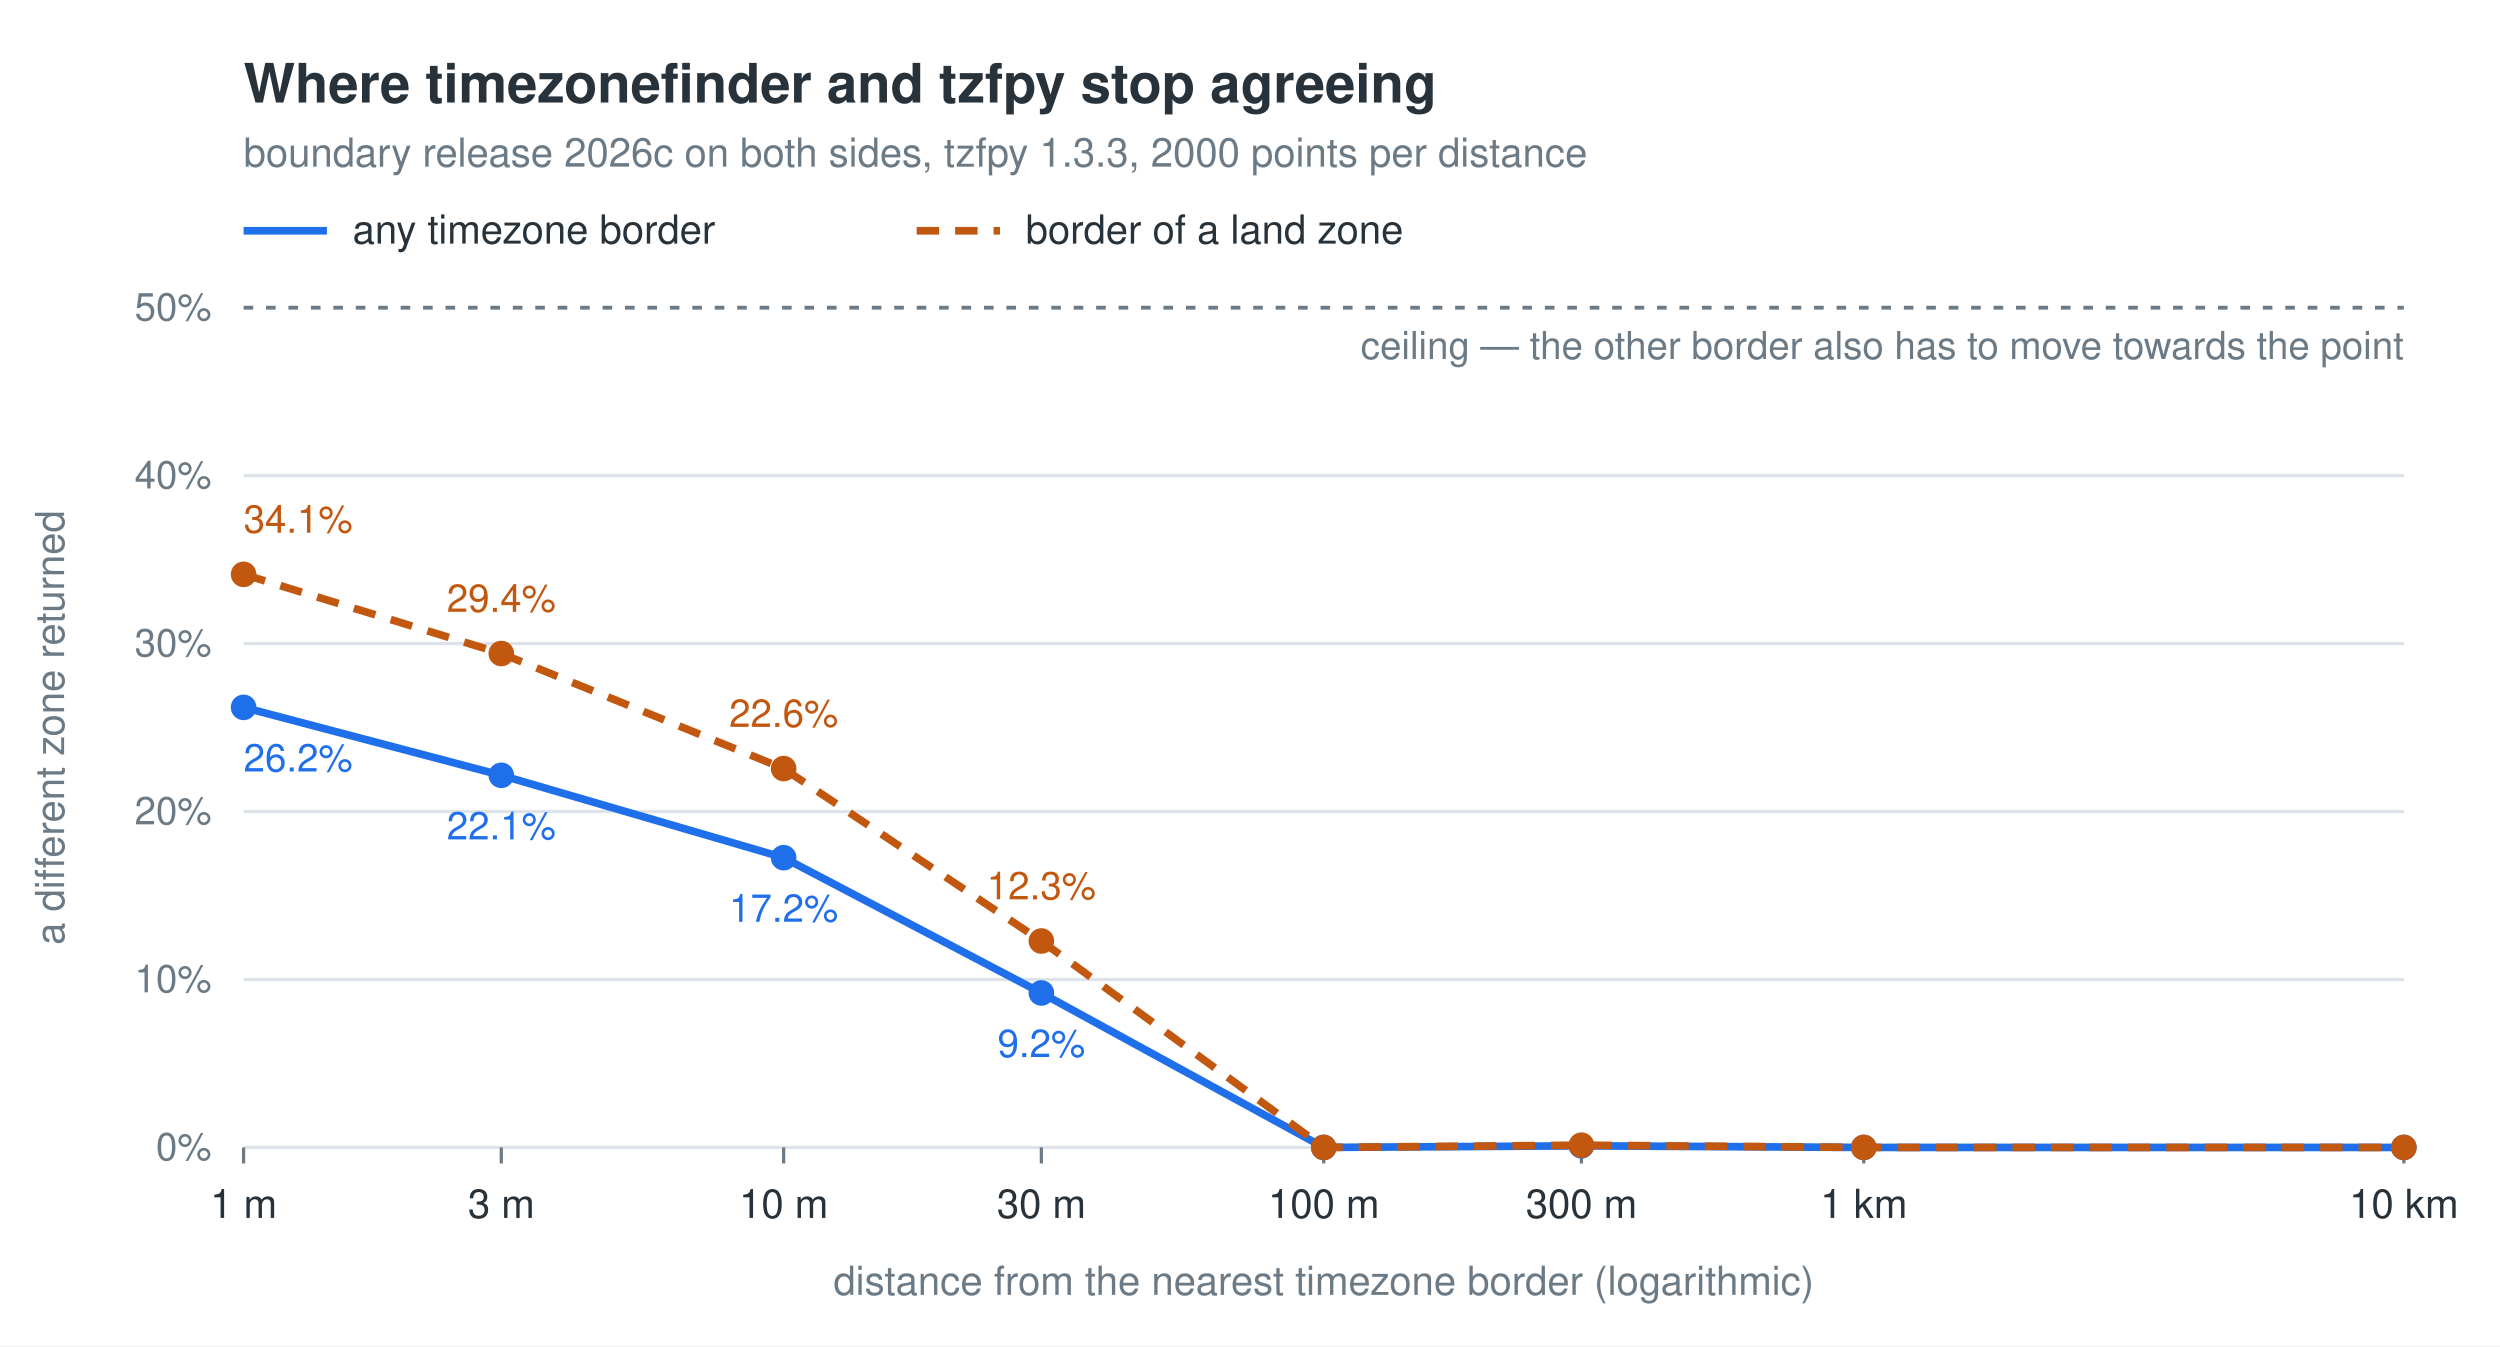
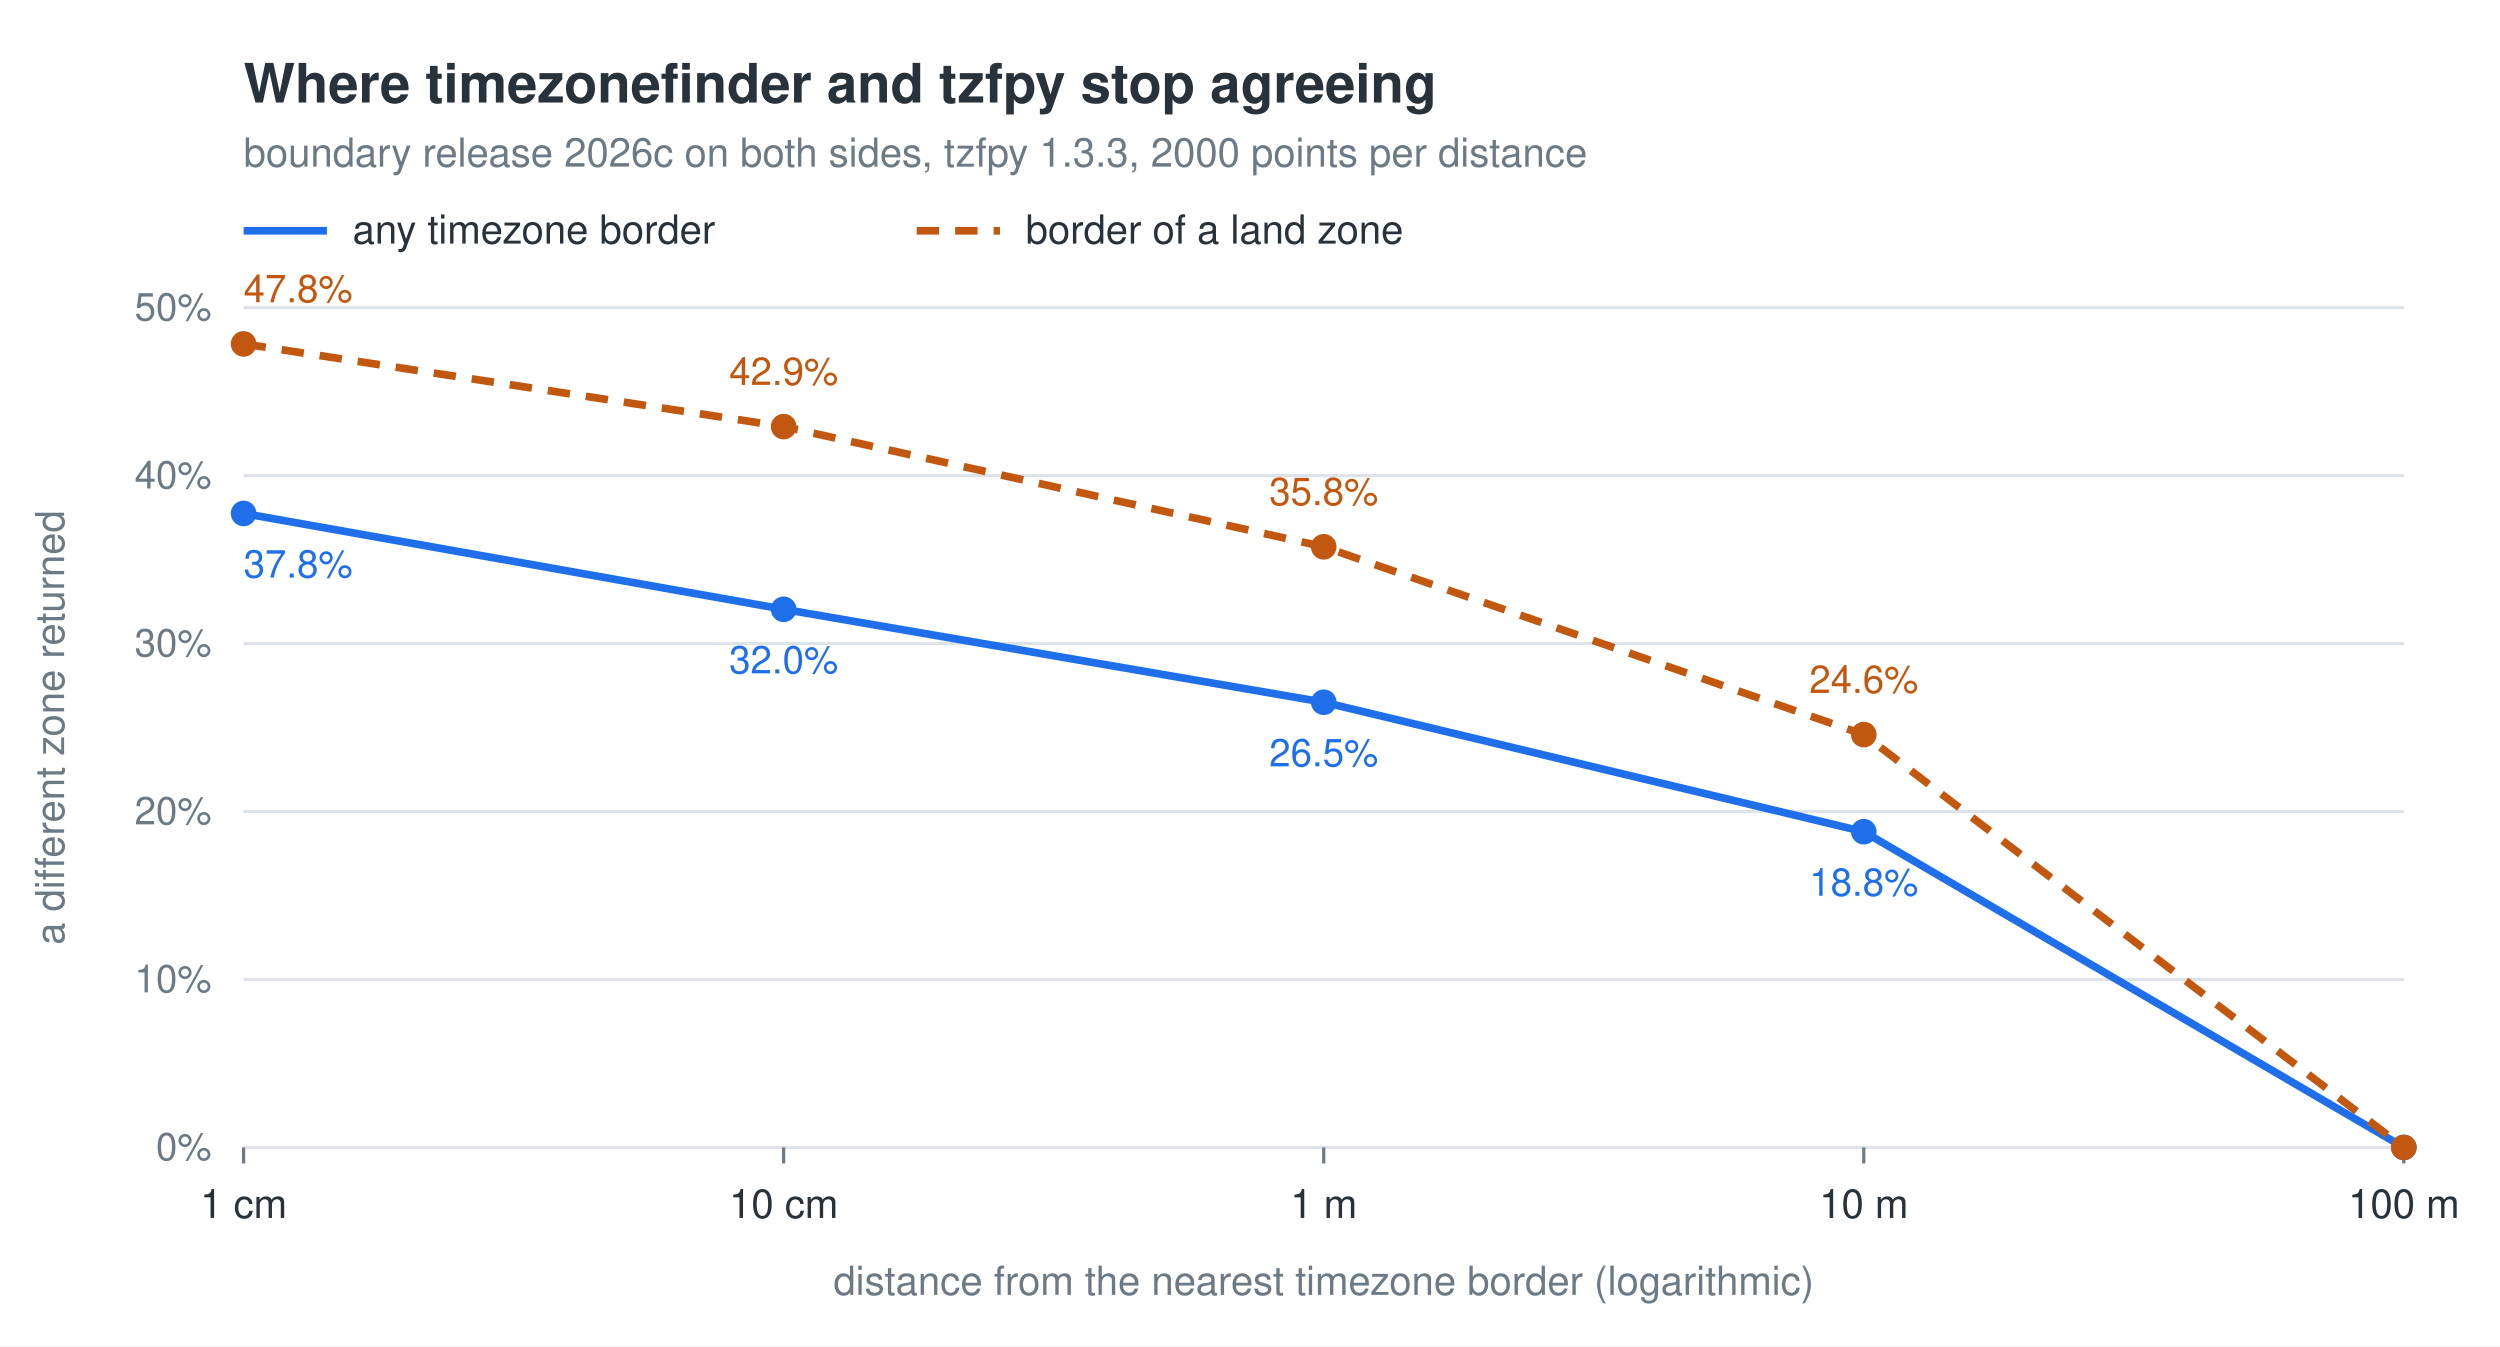
<svg xmlns="http://www.w3.org/2000/svg" viewBox="0 0 780 420" width="780" height="420" font-family="Helvetica, Arial, sans-serif" role="img" aria-label="How often timezonefinder and tzfpy return a different zone, against distance from the nearest timezone border">
  <rect width="780" height="420" fill="#ffffff" />
  <text x="76" y="32" font-size="17" font-weight="600" fill="#28323a">Where timezonefinder and tzfpy stop agreeing</text>
  <text x="76" y="52" font-size="12.5" fill="#6b7a85">boundary release 2026c on both sides, tzfpy 1.3.3, 2000 points per distance</text>
  <line x1="76" y1="72" x2="102" y2="72" stroke="#1f6feb" stroke-width="2.4" />
  <text x="110" y="76" font-size="12.5" fill="#28323a">any timezone border</text>
  <line x1="286" y1="72" x2="312" y2="72" stroke="#c2570f" stroke-width="2.4" stroke-dasharray="7 5" />
  <text x="320" y="76" font-size="12.5" fill="#28323a">border of a land zone</text>
  <line x1="76" y1="358.0" x2="750" y2="358.0" stroke="#dde3e8" stroke-width="1" />
  <text x="66" y="362.0" font-size="12" text-anchor="end" fill="#6b7a85">0%</text>
  <line x1="76" y1="305.6" x2="750" y2="305.6" stroke="#dde3e8" stroke-width="1" />
  <text x="66" y="309.6" font-size="12" text-anchor="end" fill="#6b7a85">10%</text>
  <line x1="76" y1="253.2" x2="750" y2="253.2" stroke="#dde3e8" stroke-width="1" />
  <text x="66" y="257.2" font-size="12" text-anchor="end" fill="#6b7a85">20%</text>
  <line x1="76" y1="200.8" x2="750" y2="200.8" stroke="#dde3e8" stroke-width="1" />
  <text x="66" y="204.8" font-size="12" text-anchor="end" fill="#6b7a85">30%</text>
  <line x1="76" y1="148.4" x2="750" y2="148.4" stroke="#dde3e8" stroke-width="1" />
  <text x="66" y="152.4" font-size="12" text-anchor="end" fill="#6b7a85">40%</text>
-   <line x1="76" y1="96.0" x2="750" y2="96.0" stroke="#6b7a85" stroke-width="1.2" stroke-dasharray="3 4" />
+   <line x1="76" y1="96.0" x2="750" y2="96.0" stroke="#dde3e8" stroke-width="1" />
  <text x="66" y="100.0" font-size="12" text-anchor="end" fill="#6b7a85">50%</text>
-   <text x="750" y="112.0" font-size="12" text-anchor="end" fill="#6b7a85">ceiling — the other border also has to move towards the point</text>
  <line x1="76.0" y1="358.0" x2="76.0" y2="363.0" stroke="#6b7a85" stroke-width="1" />
-   <text x="76.0" y="380.0" font-size="12.5" text-anchor="middle" fill="#28323a">1 m</text>
-   <line x1="156.4" y1="358.0" x2="156.4" y2="363.0" stroke="#6b7a85" stroke-width="1" />
-   <text x="156.4" y="380.0" font-size="12.5" text-anchor="middle" fill="#28323a">3 m</text>
+   <text x="76.0" y="380.0" font-size="12.5" text-anchor="middle" fill="#28323a">1 cm</text>
  <line x1="244.5" y1="358.0" x2="244.5" y2="363.0" stroke="#6b7a85" stroke-width="1" />
-   <text x="244.5" y="380.0" font-size="12.5" text-anchor="middle" fill="#28323a">10 m</text>
-   <line x1="324.9" y1="358.0" x2="324.9" y2="363.0" stroke="#6b7a85" stroke-width="1" />
-   <text x="324.9" y="380.0" font-size="12.5" text-anchor="middle" fill="#28323a">30 m</text>
+   <text x="244.5" y="380.0" font-size="12.5" text-anchor="middle" fill="#28323a">10 cm</text>
  <line x1="413.0" y1="358.0" x2="413.0" y2="363.0" stroke="#6b7a85" stroke-width="1" />
-   <text x="413.0" y="380.0" font-size="12.5" text-anchor="middle" fill="#28323a">100 m</text>
-   <line x1="493.4" y1="358.0" x2="493.4" y2="363.0" stroke="#6b7a85" stroke-width="1" />
-   <text x="493.4" y="380.0" font-size="12.5" text-anchor="middle" fill="#28323a">300 m</text>
+   <text x="413.0" y="380.0" font-size="12.5" text-anchor="middle" fill="#28323a">1 m</text>
  <line x1="581.5" y1="358.0" x2="581.5" y2="363.0" stroke="#6b7a85" stroke-width="1" />
-   <text x="581.5" y="380.0" font-size="12.5" text-anchor="middle" fill="#28323a">1 km</text>
+   <text x="581.5" y="380.0" font-size="12.5" text-anchor="middle" fill="#28323a">10 m</text>
  <line x1="750.0" y1="358.0" x2="750.0" y2="363.0" stroke="#6b7a85" stroke-width="1" />
-   <text x="750.0" y="380.0" font-size="12.5" text-anchor="middle" fill="#28323a">10 km</text>
-   <polyline points="76.0,220.7 156.4,241.9 244.5,267.6 324.9,309.8 413.0,358.0 493.4,357.5 581.5,358.0 750.0,358.0" fill="none" stroke="#1f6feb" stroke-width="2.4" stroke-linejoin="round" />
-   <circle cx="76.0" cy="220.7" r="4" fill="#1f6feb" />
-   <text x="76.0" y="240.7" font-size="12" text-anchor="start" fill="#1f6feb">26.2%</text>
-   <circle cx="156.4" cy="241.9" r="4" fill="#1f6feb" />
-   <text x="156.4" y="261.9" font-size="12" text-anchor="middle" fill="#1f6feb">22.1%</text>
-   <circle cx="244.5" cy="267.6" r="4" fill="#1f6feb" />
-   <text x="244.5" y="287.6" font-size="12" text-anchor="middle" fill="#1f6feb">17.2%</text>
-   <circle cx="324.9" cy="309.8" r="4" fill="#1f6feb" />
-   <text x="324.9" y="329.8" font-size="12" text-anchor="middle" fill="#1f6feb">9.2%</text>
-   <circle cx="413.0" cy="358.0" r="4" fill="#1f6feb" />
-   <circle cx="493.4" cy="357.5" r="4" fill="#1f6feb" />
-   <circle cx="581.5" cy="358.0" r="4" fill="#1f6feb" />
+   <text x="750.0" y="380.0" font-size="12.5" text-anchor="middle" fill="#28323a">100 m</text>
+   <polyline points="76.0,160.2 244.5,190.1 413.0,219.1 581.5,259.5 750.0,358.0" fill="none" stroke="#1f6feb" stroke-width="2.4" stroke-linejoin="round" />
+   <circle cx="76.0" cy="160.2" r="4" fill="#1f6feb" />
+   <text x="76.0" y="180.2" font-size="12" text-anchor="start" fill="#1f6feb">37.8%</text>
+   <circle cx="244.5" cy="190.1" r="4" fill="#1f6feb" />
+   <text x="244.5" y="210.1" font-size="12" text-anchor="middle" fill="#1f6feb">32.0%</text>
+   <circle cx="413.0" cy="219.1" r="4" fill="#1f6feb" />
+   <text x="413.0" y="239.1" font-size="12" text-anchor="middle" fill="#1f6feb">26.5%</text>
+   <circle cx="581.5" cy="259.5" r="4" fill="#1f6feb" />
+   <text x="581.5" y="279.5" font-size="12" text-anchor="middle" fill="#1f6feb">18.8%</text>
  <circle cx="750.0" cy="358.0" r="4" fill="#1f6feb" />
-   <polyline points="76.0,179.2 156.4,203.9 244.5,239.8 324.9,293.6 413.0,358.0 493.4,357.3 581.5,358.0 750.0,358.0" fill="none" stroke="#c2570f" stroke-width="2.4" stroke-linejoin="round" stroke-dasharray="7 5" />
-   <circle cx="76.0" cy="179.2" r="4" fill="#c2570f" />
-   <text x="76.0" y="166.2" font-size="12" text-anchor="start" fill="#c2570f">34.1%</text>
-   <circle cx="156.4" cy="203.9" r="4" fill="#c2570f" />
-   <text x="156.4" y="190.9" font-size="12" text-anchor="middle" fill="#c2570f">29.4%</text>
-   <circle cx="244.5" cy="239.8" r="4" fill="#c2570f" />
-   <text x="244.5" y="226.8" font-size="12" text-anchor="middle" fill="#c2570f">22.6%</text>
-   <circle cx="324.9" cy="293.6" r="4" fill="#c2570f" />
-   <text x="324.9" y="280.6" font-size="12" text-anchor="middle" fill="#c2570f">12.3%</text>
-   <circle cx="413.0" cy="358.0" r="4" fill="#c2570f" />
-   <circle cx="493.4" cy="357.3" r="4" fill="#c2570f" />
-   <circle cx="581.5" cy="358.0" r="4" fill="#c2570f" />
+   <polyline points="76.0,107.3 244.5,133.1 413.0,170.6 581.5,229.2 750.0,358.0" fill="none" stroke="#c2570f" stroke-width="2.4" stroke-linejoin="round" stroke-dasharray="7 5" />
+   <circle cx="76.0" cy="107.3" r="4" fill="#c2570f" />
+   <text x="76.0" y="94.3" font-size="12" text-anchor="start" fill="#c2570f">47.8%</text>
+   <circle cx="244.5" cy="133.1" r="4" fill="#c2570f" />
+   <text x="244.5" y="120.1" font-size="12" text-anchor="middle" fill="#c2570f">42.9%</text>
+   <circle cx="413.0" cy="170.6" r="4" fill="#c2570f" />
+   <text x="413.0" y="157.6" font-size="12" text-anchor="middle" fill="#c2570f">35.8%</text>
+   <circle cx="581.5" cy="229.2" r="4" fill="#c2570f" />
+   <text x="581.5" y="216.2" font-size="12" text-anchor="middle" fill="#c2570f">24.6%</text>
  <circle cx="750.0" cy="358.0" r="4" fill="#c2570f" />
  <text x="413" y="404.0" font-size="12.5" text-anchor="middle" fill="#6b7a85">distance from the nearest timezone border (logarithmic)</text>
  <text x="20" y="227" font-size="12.5" text-anchor="middle" fill="#6b7a85" transform="rotate(-90 20 227)">a different zone returned</text>
</svg>
